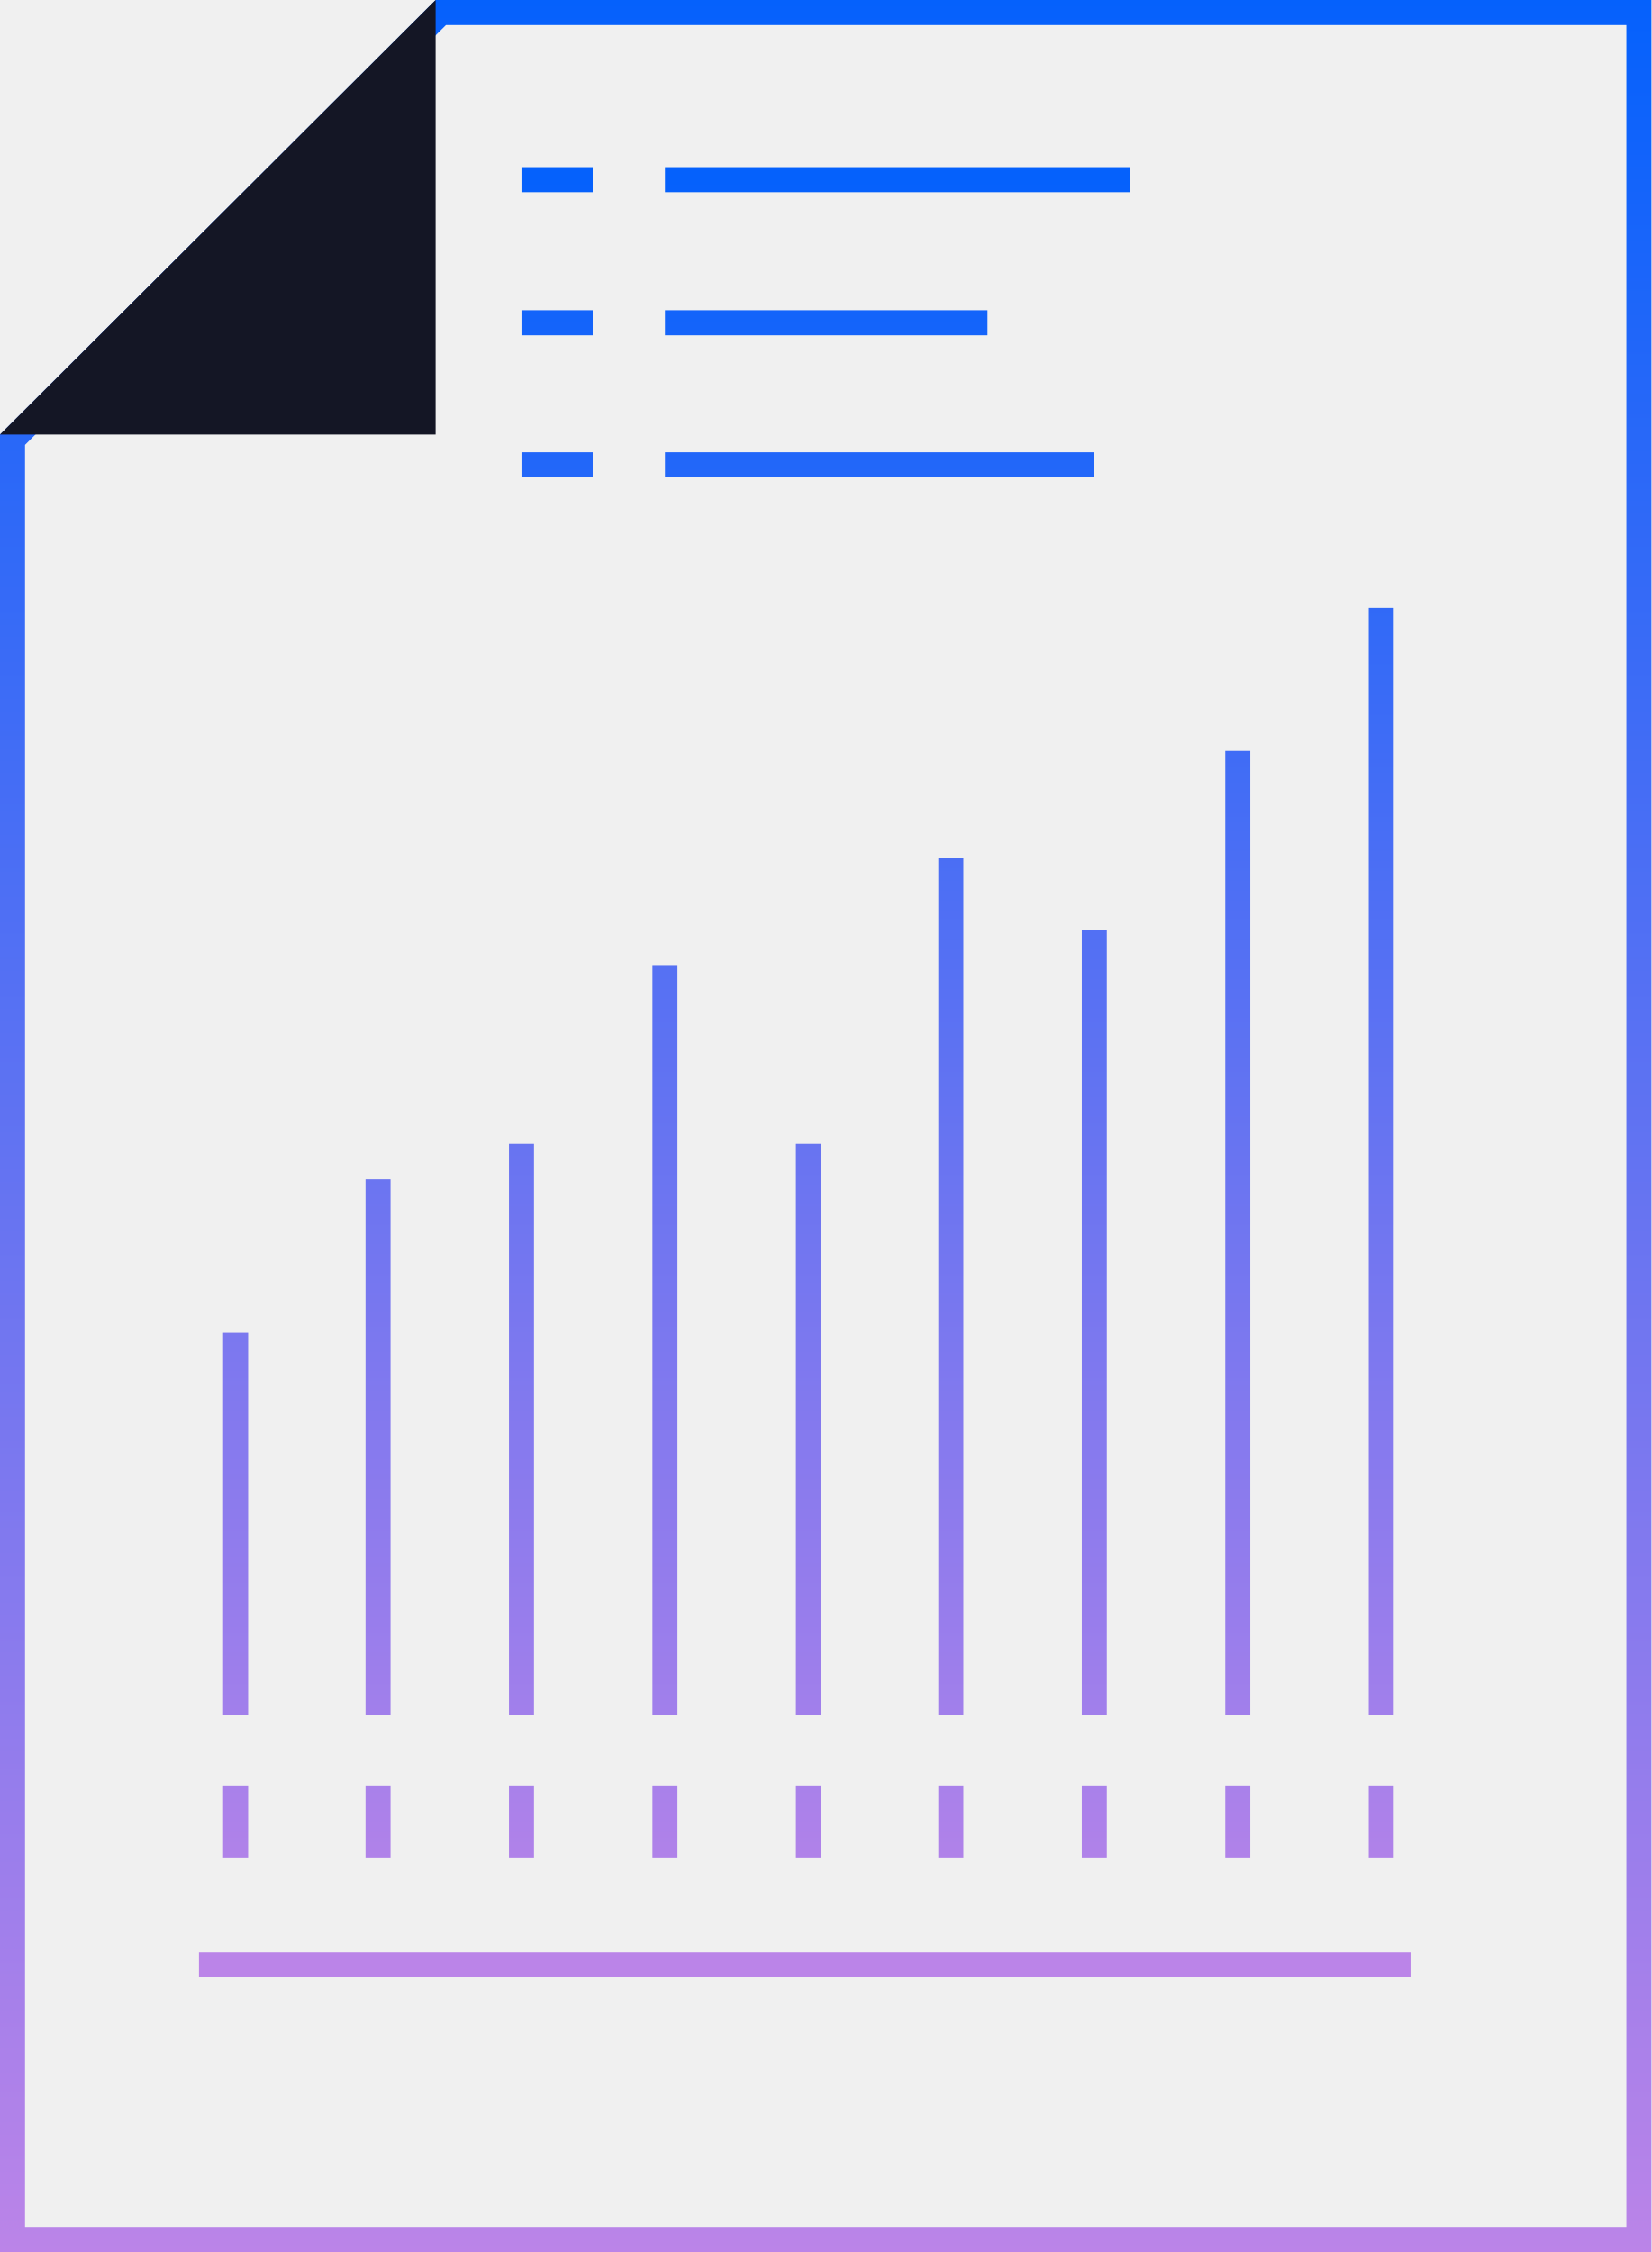
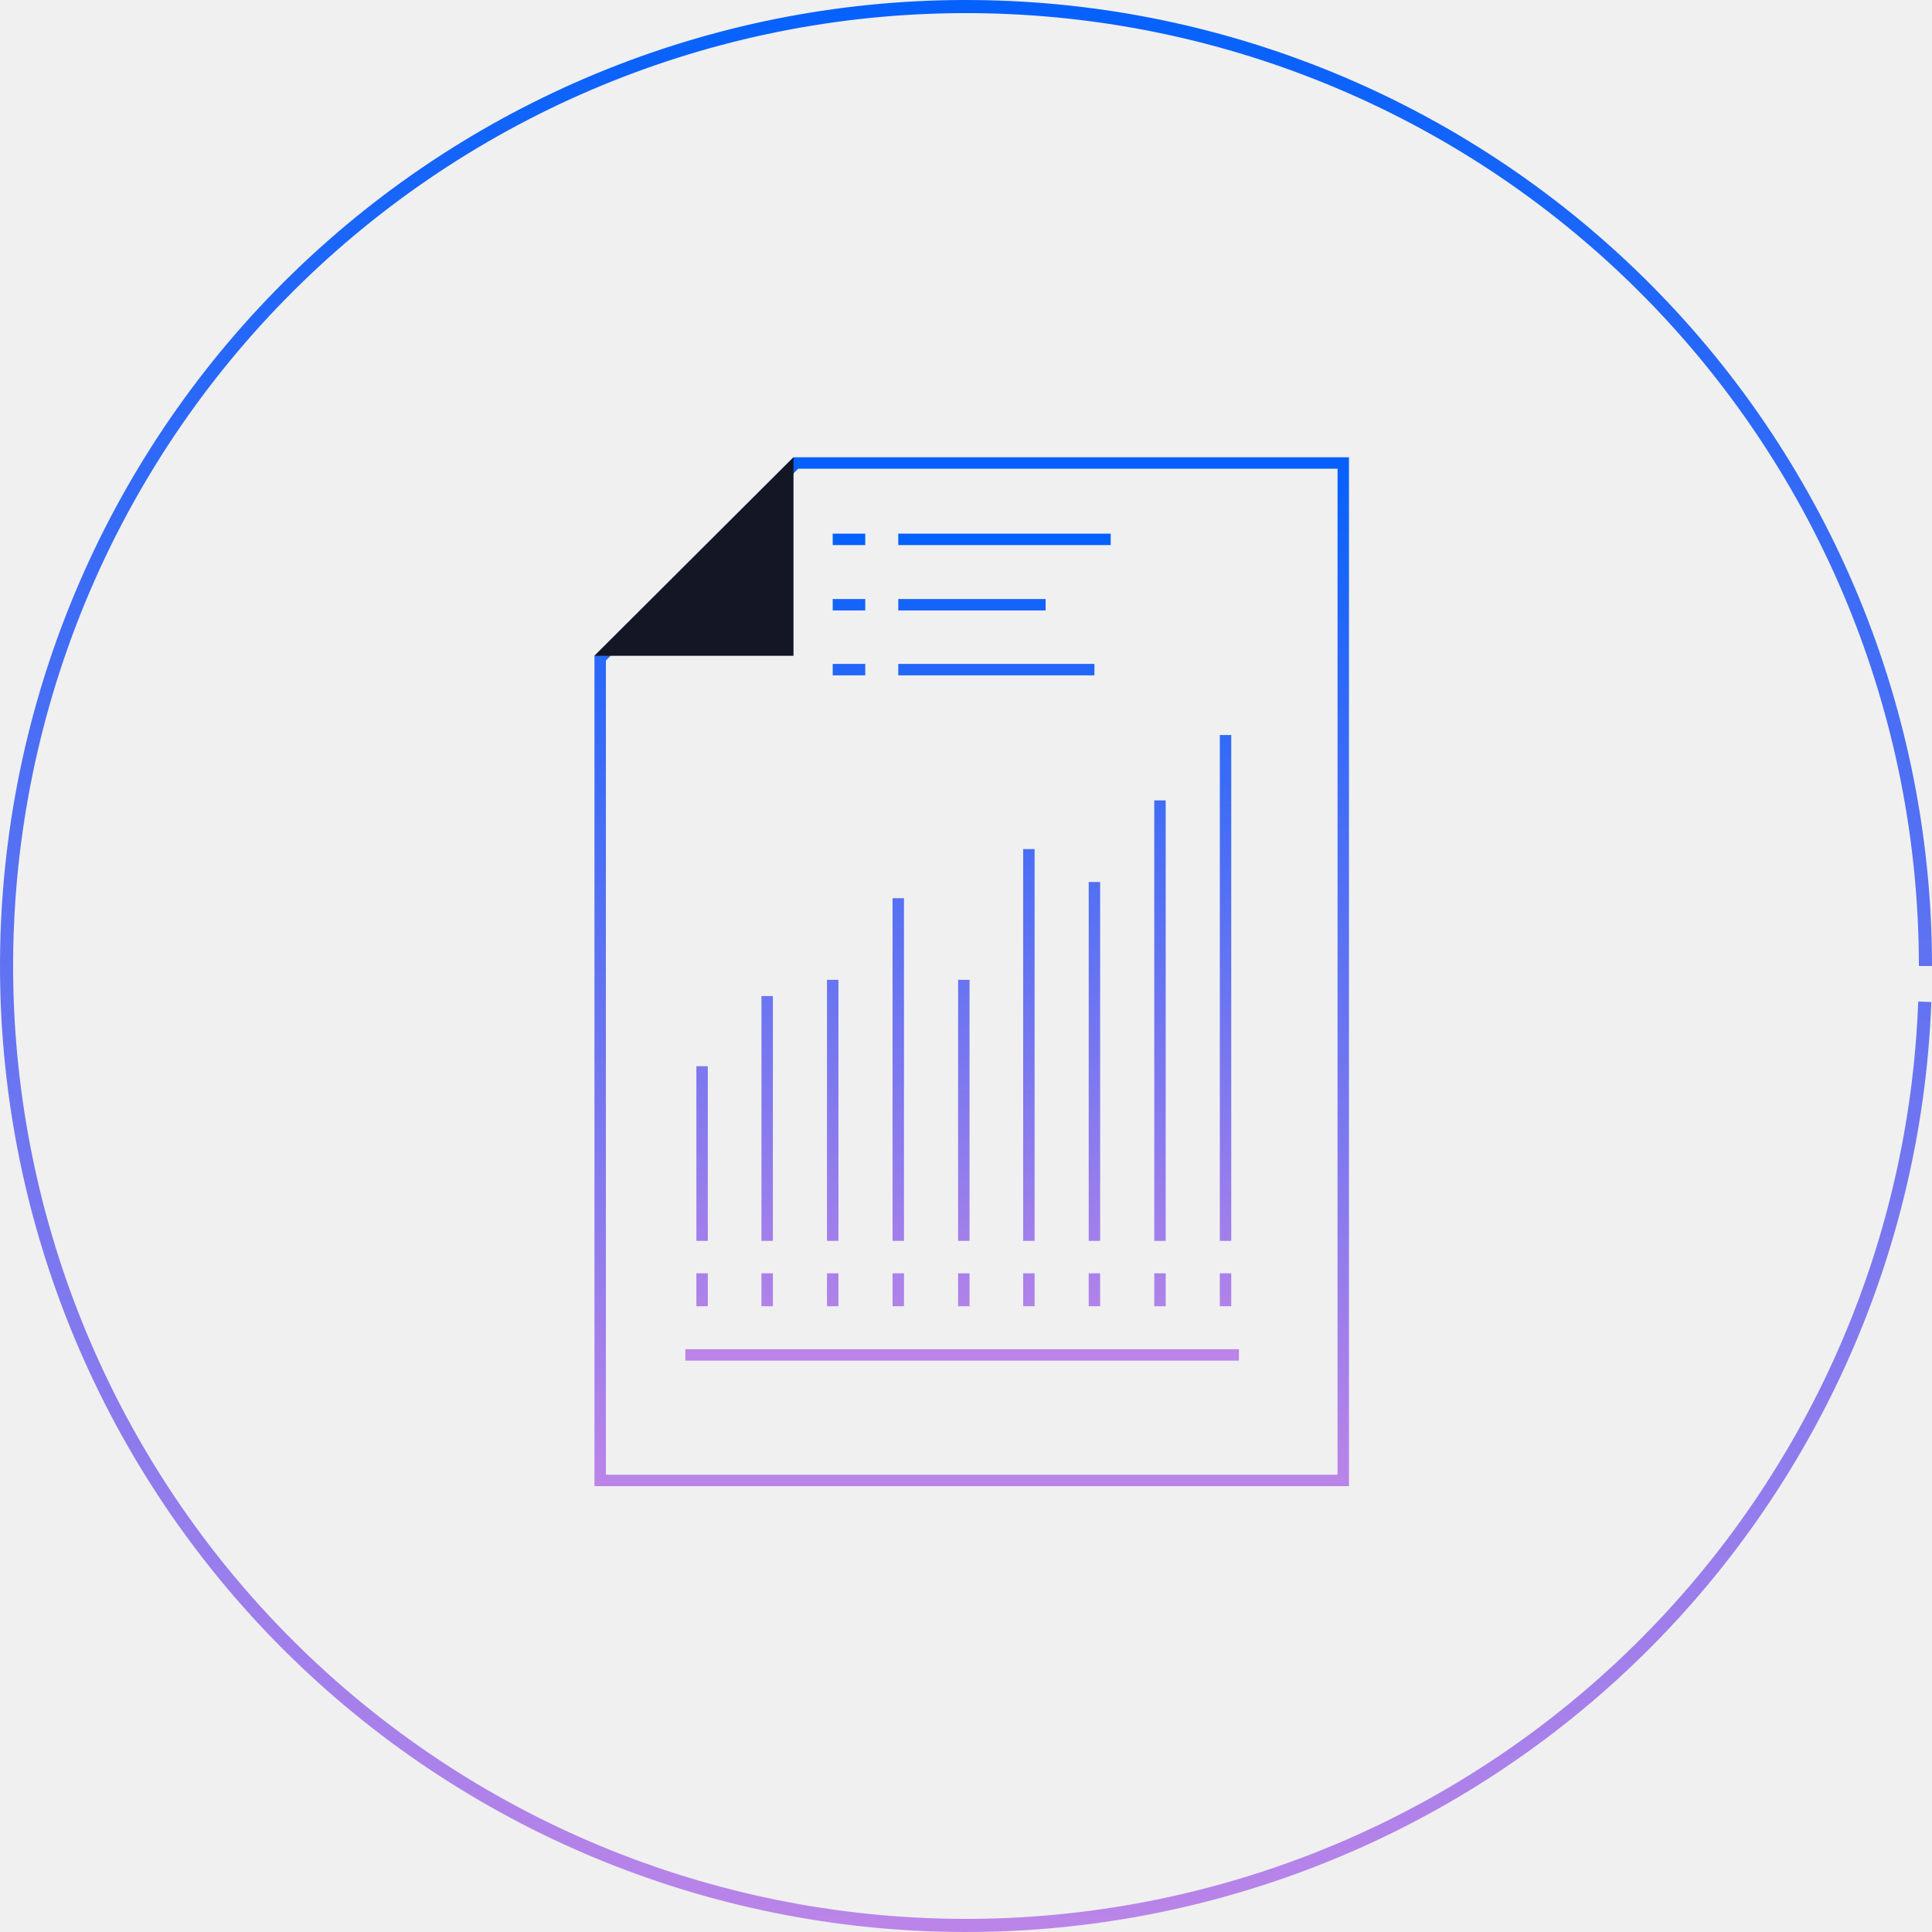
- <svg xmlns="http://www.w3.org/2000/svg" width="66" height="90" viewBox="0 0 66 90" fill="none">
-   <path d="M0.5 89.5V17.573L17.617 0.5H65.5V89.5H0.5Z" stroke="url(#paint0_linear_259_1068)" />
-   <path d="M17.41 17.366H0L17.41 0V17.366Z" fill="#141625" />
-   <path d="M7.952 78.52H56.374M9.417 74.263V71.382M15.109 74.263V71.382M20.842 74.263V71.382M26.576 74.263V71.382M32.31 74.263V71.382M38.002 74.263V71.382M43.735 74.263V71.382M49.469 74.263V71.382M55.203 74.263V71.382M20.842 7.18H23.688M20.842 12.899H23.688M20.842 18.576H23.688M26.576 7.18H45.158M26.576 12.899H39.466M26.576 18.576H43.735M9.417 68.544V53.265M15.109 68.544V47.129M20.842 68.544V45.71M26.576 68.544V38.572M32.31 68.544V45.71M38.002 68.544V34.272M43.735 68.544V37.152M49.469 68.544V30.014M55.203 68.544V24.295" stroke="url(#paint1_linear_259_1068)" />
+ <svg xmlns="http://www.w3.org/2000/svg" width="169" height="169" viewBox="0 0 169 169" fill="none">
+   <mask id="path-1-inside-1_406_1154" fill="white">
+     <path d="M169 84.5C169 62.226 160.205 40.852 144.529 25.029C128.852 9.205 107.562 0.211 85.288 0.004C63.015 -0.204 41.561 8.391 25.591 23.919C9.622 39.447 0.43 60.653 0.015 82.923C-0.401 105.194 7.994 126.728 23.372 142.841C38.751 158.954 59.87 168.344 82.135 168.967C104.401 169.59 126.012 161.397 142.268 146.169C158.524 130.942 168.11 109.911 168.941 87.653L167.794 87.61C166.975 109.566 157.519 130.311 141.484 145.332C125.448 160.353 104.131 168.435 82.168 167.82C60.204 167.205 39.372 157.943 24.202 142.049C9.033 126.154 0.752 104.913 1.162 82.945C1.572 60.977 10.639 40.059 26.391 24.742C42.144 9.424 63.307 0.946 85.278 1.151C107.248 1.356 128.25 10.228 143.713 25.837C159.177 41.445 167.852 62.528 167.852 84.5H169Z" class="svg-elem-28" />
+   </mask>
+   <path d="M169 84.5C169 62.226 160.205 40.852 144.529 25.029C128.852 9.205 107.562 0.211 85.288 0.004C63.015 -0.204 41.561 8.391 25.591 23.919C9.622 39.447 0.43 60.653 0.015 82.923C-0.401 105.194 7.994 126.728 23.372 142.841C38.751 158.954 59.87 168.344 82.135 168.967C104.401 169.59 126.012 161.397 142.268 146.169C158.524 130.942 168.11 109.911 168.941 87.653L167.794 87.61C166.975 109.566 157.519 130.311 141.484 145.332C125.448 160.353 104.131 168.435 82.168 167.82C60.204 167.205 39.372 157.943 24.202 142.049C9.033 126.154 0.752 104.913 1.162 82.945C1.572 60.977 10.639 40.059 26.391 24.742C42.144 9.424 63.307 0.946 85.278 1.151C107.248 1.356 128.25 10.228 143.713 25.837C159.177 41.445 167.852 62.528 167.852 84.5H169Z" stroke="url(#paint0_linear_406_1154)" stroke-width="2" mask="url(#path-1-inside-1_406_1154)" class="svg-elem-29" />
+   <g clip-path="url(#clip0_406_1154)">
+     <path d="M52.5 129.5V57.573L69.617 40.5H117.5V129.5H52.5Z" stroke="url(#paint1_linear_406_1154)" class="svg-elem-30" />
+     <path d="M69.41 57.365H52L69.41 40V57.365Z" fill="#141625" class="svg-elem-31" />
+     <path d="M59.951 118.52H108.373M61.416 114.262V111.382M67.108 114.262V111.382M72.841 114.262V111.382M78.575 114.262V111.382M84.309 114.262V111.382M90.001 114.262V111.382M95.734 114.262V111.382M101.468 114.262V111.382M107.202 114.262V111.382M72.841 47.18H75.687M72.841 52.899H75.687M72.841 58.576H75.687M78.575 47.18H97.157M78.575 52.899H91.465M78.575 58.576H95.734M61.416 108.544V93.265M67.108 108.544V87.129M72.841 108.544V85.71M78.575 108.544V78.571M84.309 108.544V85.71M90.001 108.544V74.272M95.734 108.544V77.152M101.468 108.544V70.014M107.202 108.544V64.295" stroke="url(#paint2_linear_406_1154)" class="svg-elem-32" />
+   </g>
  <defs>
-     <linearGradient id="paint0_linear_259_1068" x1="33" y1="0" x2="33" y2="90" gradientUnits="userSpaceOnUse">
+     <linearGradient id="paint0_linear_406_1154" x1="84.5" y1="0" x2="84.5" y2="169" gradientUnits="userSpaceOnUse">
      <stop stop-color="#0561FC" />
      <stop offset="1" stop-color="#BB84E8" />
    </linearGradient>
-     <linearGradient id="paint1_linear_259_1068" x1="32.163" y1="7.18" x2="32.163" y2="78.52" gradientUnits="userSpaceOnUse">
+     <linearGradient id="paint1_linear_406_1154" x1="85" y1="40" x2="85" y2="130" gradientUnits="userSpaceOnUse">
      <stop stop-color="#0561FC" />
      <stop offset="1" stop-color="#BB84E8" />
    </linearGradient>
+     <linearGradient id="paint2_linear_406_1154" x1="84.162" y1="47.18" x2="84.162" y2="118.52" gradientUnits="userSpaceOnUse">
+       <stop stop-color="#0561FC" />
+       <stop offset="1" stop-color="#BB84E8" />
+     </linearGradient>
+     <clipPath id="clip0_406_1154">
+       <rect width="66" height="90" fill="white" transform="translate(52 40)" class="svg-elem-33" />
+     </clipPath>
  </defs>
</svg>
